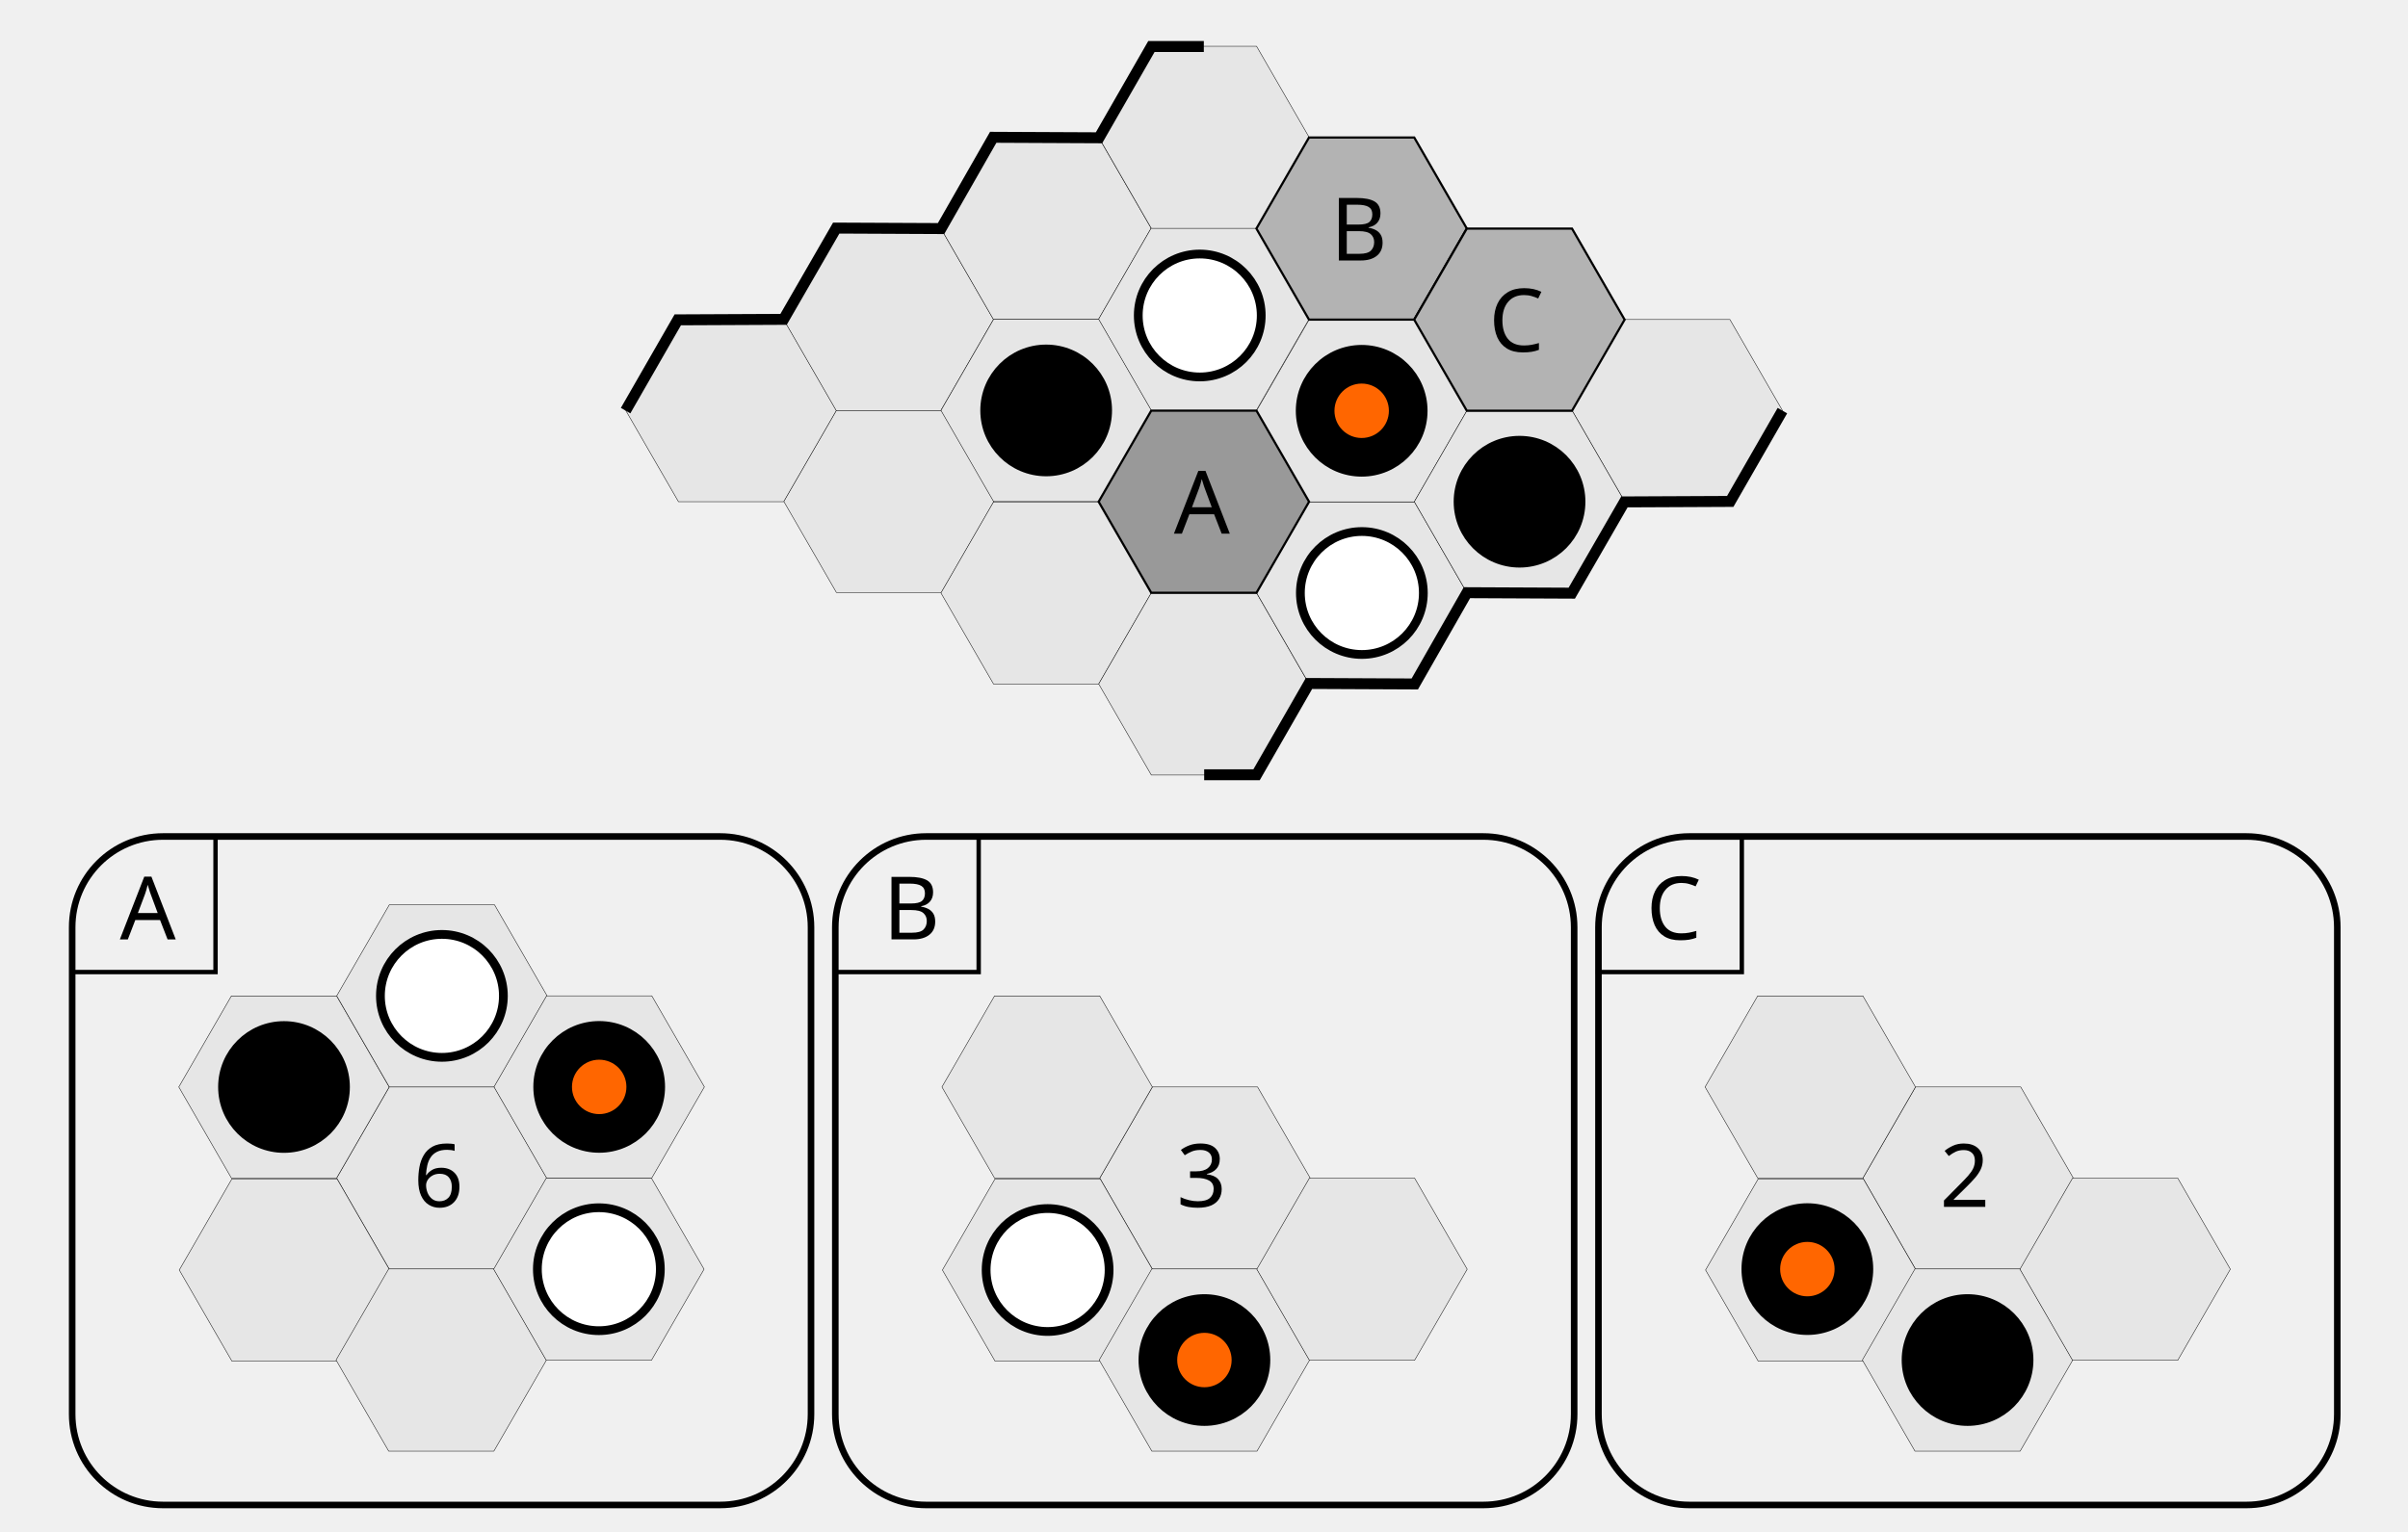
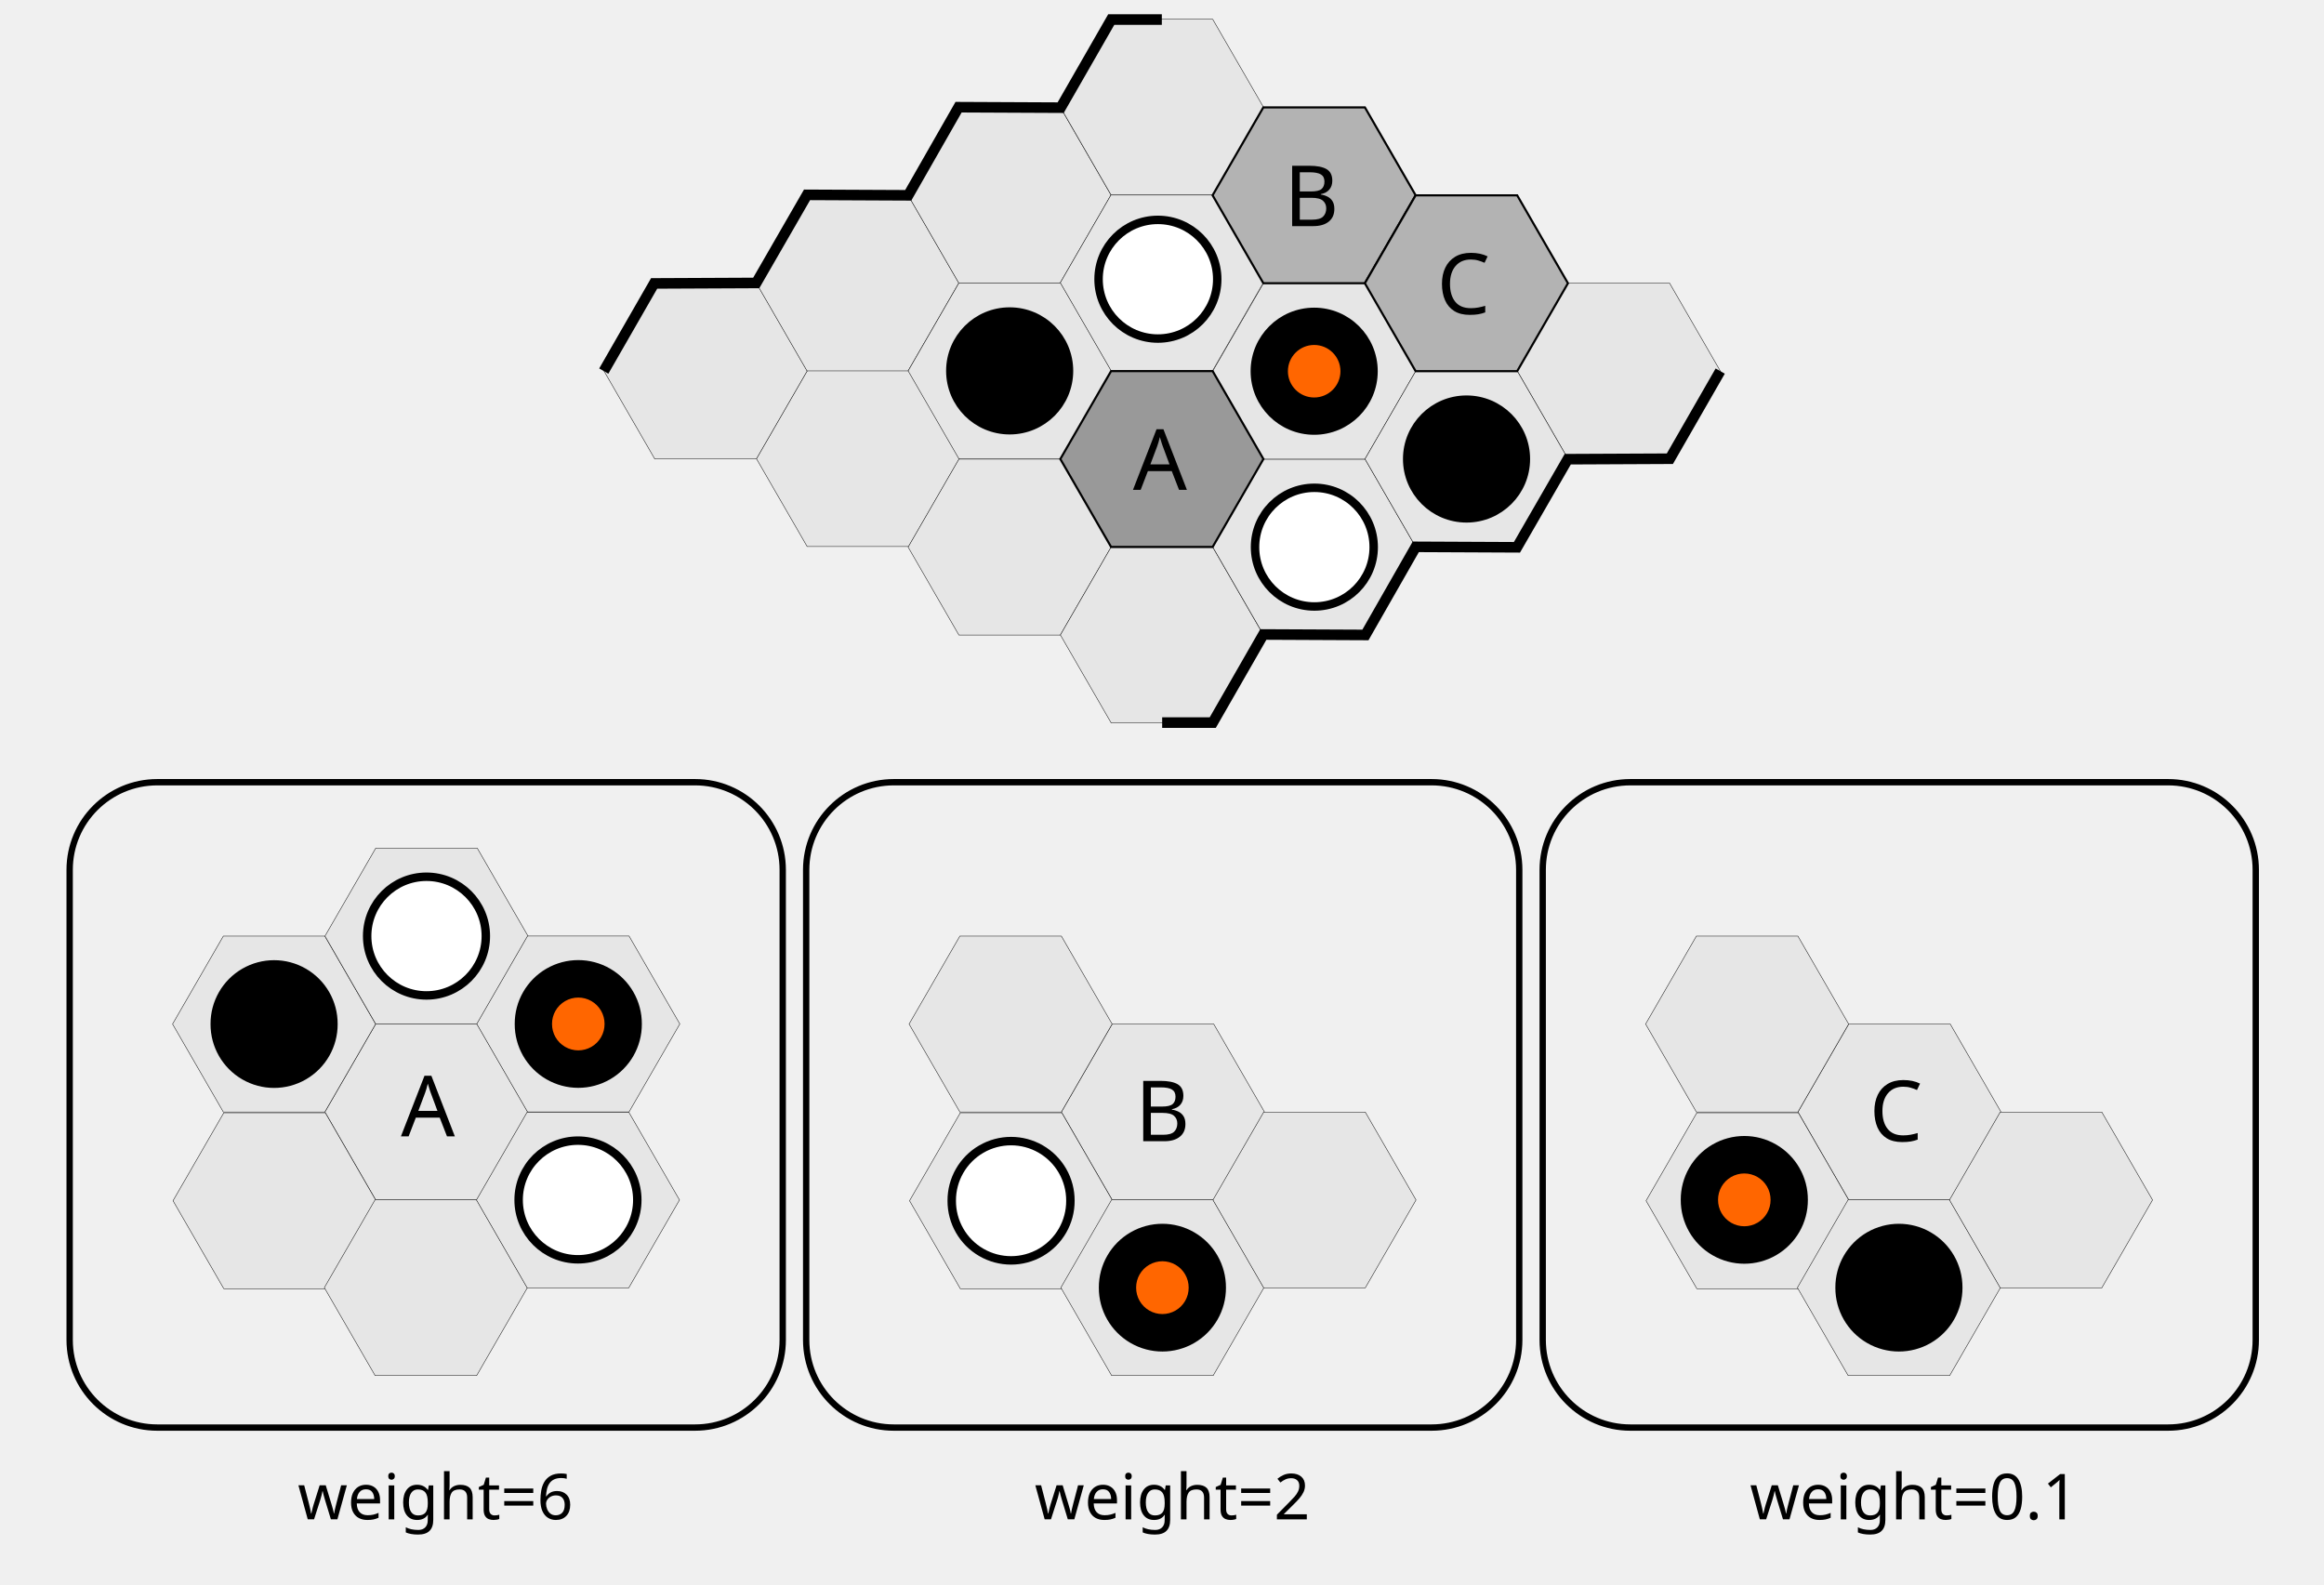
- <svg xmlns="http://www.w3.org/2000/svg" width="1100" height="700" id="svg2" version="1.1">
+ <svg xmlns="http://www.w3.org/2000/svg" width="1100" height="750" id="svg2" version="1.1">
  <defs id="defs4" />
-   <g id="layer1" transform="translate(0,-352.3622)">
-     <g id="g4650" transform="translate(154.8641,309.1763)">
+   <g id="layer1" transform="translate(0,-302.3622)">
+     <g id="g4650" transform="translate(154.8641,247.1763)">
      <path transform="matrix(0.2051602,0,0,0.2051602,209.5946,233.3767)" d="M 319.983,392.372 85.732,392.372 -31.394,189.505 85.732,-13.362 319.983,-13.362 437.108,189.505 z" id="path2989-2-5" style="fill:#e6e6e6;fill-rule:evenodd;stroke:#000000;stroke-width:1px;stroke-linecap:butt;stroke-linejoin:miter;stroke-opacity:1" />
      <path transform="matrix(0.2051602,0,0,0.2051602,281.4064,275.2559)" d="M 319.983,392.372 85.732,392.372 -31.394,189.505 85.732,-13.362 319.983,-13.362 437.108,189.505 z" id="path2989-2-5-8-69" style="fill:#e6e6e6;fill-rule:evenodd;stroke:#000000;stroke-width:1px;stroke-linecap:butt;stroke-linejoin:miter;stroke-opacity:1" />
      <path transform="matrix(0.2051602,0,0,0.2051602,209.3165,150.2426)" d="M 319.983,392.372 85.732,392.372 -31.394,189.505 85.732,-13.362 319.983,-13.362 437.108,189.505 z" id="path2989-2-5-8-6-2-8-3" style="fill:#e6e6e6;fill-rule:evenodd;stroke:#000000;stroke-width:1px;stroke-linecap:butt;stroke-linejoin:miter;stroke-opacity:1" />
      <path transform="matrix(0.2051602,0,0,0.2051602,281.3268,108.607)" d="M 319.983,392.372 85.732,392.372 -31.394,189.505 85.732,-13.362 319.983,-13.362 437.108,189.505 z" id="path2989-2-5-8-6-2-0" style="fill:#e6e6e6;fill-rule:evenodd;stroke:#000000;stroke-width:1px;stroke-linecap:butt;stroke-linejoin:miter;stroke-opacity:1" />
      <path transform="matrix(0.2051602,0,0,0.2051602,353.4953,67.05612)" d="M 319.983,392.372 85.732,392.372 -31.394,189.505 85.732,-13.362 319.983,-13.362 437.108,189.505 z" id="path2989-2-5-5" style="fill:#e6e6e6;fill-rule:evenodd;stroke:#000000;stroke-width:1px;stroke-linecap:butt;stroke-linejoin:miter;stroke-opacity:1" />
      <path transform="matrix(0.2051602,0,0,0.2051602,353.4739,316.8329)" d="M 319.983,392.372 85.732,392.372 -31.394,189.505 85.732,-13.362 319.983,-13.362 437.108,189.505 z" id="path2989-2-5-8-6-2-4-2-1" style="fill:#e6e6e6;fill-rule:evenodd;stroke:#000000;stroke-width:1px;stroke-linecap:butt;stroke-linejoin:miter;stroke-opacity:1" />
      <path transform="matrix(0.2051602,0,0,0.2051602,569.7353,191.9367)" d="M 319.983,392.372 85.732,392.372 -31.394,189.505 85.732,-13.362 319.983,-13.362 437.108,189.505 z" id="path2989-2-5-8-6-2-4-2-1-2-3-4" style="fill:#e6e6e6;fill-rule:evenodd;stroke:#000000;stroke-width:1px;stroke-linecap:butt;stroke-linejoin:miter;stroke-opacity:1" />
      <path transform="matrix(0.2051602,0,0,0.2051602,137.4785,191.9516)" d="M 319.983,392.372 85.732,392.372 -31.394,189.505 85.732,-13.362 319.983,-13.362 437.108,189.505 z" id="path2989-2-5-4" style="fill:#e6e6e6;fill-rule:evenodd;stroke:#000000;stroke-width:1px;stroke-linecap:butt;stroke-linejoin:miter;stroke-opacity:1" />
      <g transform="translate(-4.461532,1.363246)" id="g4426">
        <path style="fill:#e6e6e6;fill-rule:evenodd;stroke:#000000;stroke-width:1px;stroke-linecap:butt;stroke-linejoin:miter;stroke-opacity:1" id="path2989-2-5-8-6-2-4-2-1-2" d="M 319.983,392.372 85.732,392.372 -31.394,189.505 85.732,-13.362 319.983,-13.362 437.108,189.505 z" transform="matrix(0.2051602,0,0,0.2051602,430.0946,273.911)" />
        <path style="fill:#ffffff;stroke:#000000;stroke-width:5.202;stroke-miterlimit:4;stroke-opacity:1;stroke-dasharray:none" id="path3099-1-9" d="m -11.739,490.188 c 0,20.17 -16.351,36.522 -36.522,36.522 -20.17,0 -36.522,-16.351 -36.522,-36.522 0,-20.17 16.351,-36.522 36.522,-36.522 20.17,0 36.522,16.351 36.522,36.522 z" transform="matrix(0.7689769,0,0,0.7689769,508.8243,-64.1536)" />
      </g>
      <g transform="translate(-5.081189,-1.797006)" id="g4430">
        <path style="fill:#e6e6e6;fill-rule:evenodd;stroke:#000000;stroke-width:1px;stroke-linecap:butt;stroke-linejoin:miter;stroke-opacity:1" id="path2989-2-5-5-1" d="M 319.983,392.372 85.732,392.372 -31.394,189.505 85.732,-13.362 319.983,-13.362 437.108,189.505 z" transform="matrix(0.2051602,0,0,0.2051602,430.6274,193.8082)" />
        <path style="fill:#000000;stroke:#000000;stroke-width:5.202;stroke-miterlimit:4;stroke-opacity:1;stroke-dasharray:none" id="path3099-7-8" d="m -11.739,490.188 c 0,20.17 -16.351,36.522 -36.522,36.522 -20.17,0 -36.522,-16.351 -36.522,-36.522 0,-20.17 16.351,-36.522 36.522,-36.522 20.17,0 36.522,16.351 36.522,36.522 z" transform="matrix(0.7689769,0,0,0.7689769,509.3571,-144.2563)" />
      </g>
      <g transform="translate(-5.081189,-0.8055544)" id="g4434">
        <path style="fill:#e6e6e6;fill-rule:evenodd;stroke:#000000;stroke-width:1px;stroke-linecap:butt;stroke-linejoin:miter;stroke-opacity:1" id="path2989-2-5-8-6-9" d="M 319.983,392.372 85.732,392.372 -31.394,189.505 85.732,-13.362 319.983,-13.362 437.108,189.505 z" transform="matrix(0.2051602,0,0,0.2051602,358.44,151.0687)" />
        <path style="fill:#ffffff;stroke:#000000;stroke-width:5.202;stroke-miterlimit:4;stroke-opacity:1;stroke-dasharray:none" id="path3099-1-9-2" d="m -11.739,490.188 c 0,20.17 -16.351,36.522 -36.522,36.522 -20.17,0 -36.522,-16.351 -36.522,-36.522 0,-20.17 16.351,-36.522 36.522,-36.522 20.17,0 36.522,16.351 36.522,36.522 z" transform="matrix(0.7689769,0,0,0.7689769,435.3886,-188.7915)" />
      </g>
      <g transform="translate(-4.523498,-1.239315)" id="g4422">
        <path style="fill:#e6e6e6;fill-rule:evenodd;stroke:#000000;stroke-width:1px;stroke-linecap:butt;stroke-linejoin:miter;stroke-opacity:1" id="path2989-2-5-8-6-2-4-2-1-2-3" d="M 319.983,392.372 85.732,392.372 -31.394,189.505 85.732,-13.362 319.983,-13.362 437.108,189.505 z" transform="matrix(0.2051602,0,0,0.2051602,502.1832,234.8005)" />
        <path style="fill:#000000;stroke:#000000;stroke-width:5.202;stroke-miterlimit:4;stroke-opacity:1;stroke-dasharray:none" id="path3099-7-8-4" d="m -11.739,490.188 c 0,20.17 -16.351,36.522 -36.522,36.522 -20.17,0 -36.522,-16.351 -36.522,-36.522 0,-20.17 16.351,-36.522 36.522,-36.522 20.17,0 36.522,16.351 36.522,36.522 z" transform="matrix(0.7689769,0,0,0.7689769,580.9129,-103.2641)" />
      </g>
      <path transform="matrix(0.3404055,0,0,0.3404055,483.5927,64.02733)" d="m -11.739,490.188 c 0,20.17 -16.351,36.522 -36.522,36.522 -20.17,0 -36.522,-16.351 -36.522,-36.522 0,-20.17 16.351,-36.522 36.522,-36.522 20.17,0 36.522,16.351 36.522,36.522 z" id="path3099-7-3-0" style="fill:#ff6600;stroke:none" />
      <g transform="translate(-5.143155,-0.8675202)" id="g4438">
        <path style="fill:#e6e6e6;fill-rule:evenodd;stroke:#000000;stroke-width:1px;stroke-linecap:butt;stroke-linejoin:miter;stroke-opacity:1" id="path2989-0" d="M 319.983,392.372 85.732,392.372 -31.394,189.505 85.732,-13.362 319.983,-13.362 437.108,189.505 z" transform="matrix(0.2051602,0,0,0.2051602,286.5597,192.7193)" />
        <path style="fill:#000000;stroke:#000000;stroke-width:5.202;stroke-miterlimit:4;stroke-opacity:1;stroke-dasharray:none" id="path3099-7-8-4-7" d="m -11.739,490.188 c 0,20.17 -16.351,36.522 -36.522,36.522 -20.17,0 -36.522,-16.351 -36.522,-36.522 0,-20.17 16.351,-36.522 36.522,-36.522 20.17,0 36.522,16.351 36.522,36.522 z" transform="matrix(0.7689769,0,0,0.7689769,365.2894,-145.3452)" />
      </g>
      <path transform="matrix(0.2051602,0,0,0.2051602,353.4558,233.566)" d="M 319.983,392.372 85.732,392.372 -31.394,189.505 85.732,-13.362 319.983,-13.362 437.108,189.505 z" id="path2989-2-5-8-6-2-4-2" style="fill:#999999;fill-rule:evenodd;stroke:#000000;stroke-width:4.874;stroke-linecap:butt;stroke-linejoin:miter;stroke-miterlimit:4;stroke-opacity:1;stroke-dasharray:none" />
      <path transform="matrix(0.2051602,0,0,0.2051602,425.5217,108.7494)" d="M 319.983,392.372 85.732,392.372 -31.394,189.505 85.732,-13.362 319.983,-13.362 437.108,189.505 z" id="path2989-2-5-8-69-1" style="fill:#b3b3b3;fill-rule:evenodd;stroke:#000000;stroke-width:4.874;stroke-linecap:butt;stroke-linejoin:miter;stroke-miterlimit:4;stroke-opacity:1;stroke-dasharray:none" />
      <path transform="matrix(0.2051602,0,0,0.2051602,497.5978,150.3757)" d="M 319.983,392.372 85.732,392.372 -31.394,189.505 85.732,-13.362 319.983,-13.362 437.108,189.505 z" id="path2989-2-5-8-6-2-4-2-1-2-3-3" style="fill:#b3b3b3;fill-rule:evenodd;stroke:#000000;stroke-width:4.874;stroke-linecap:butt;stroke-linejoin:miter;stroke-miterlimit:4;stroke-opacity:1;stroke-dasharray:none" />
      <text id="text4547" y="287.025" x="381.402" style="font-size:40px;font-style:normal;font-weight:normal;line-height:125%;letter-spacing:0px;word-spacing:0px;fill:#000000;fill-opacity:1;stroke:none;font-family:Sans" xml:space="preserve">
        <tspan y="287.025" x="381.402" id="tspan4549">A</tspan>
      </text>
      <text id="text4551" y="162.208" x="452.872" style="font-size:40px;font-style:normal;font-weight:normal;line-height:125%;letter-spacing:0px;word-spacing:0px;fill:#000000;fill-opacity:1;stroke:none;font-family:Sans" xml:space="preserve">
        <tspan y="162.208" x="452.872" id="tspan4553">B</tspan>
      </text>
      <text id="text4555" y="203.815" x="525.212" style="font-size:40px;font-style:normal;font-weight:normal;line-height:125%;letter-spacing:0px;word-spacing:0px;fill:#000000;fill-opacity:1;stroke:none;font-family:Sans" xml:space="preserve">
        <tspan y="203.815" x="525.212" id="tspan4557">C</tspan>
      </text>
      <path id="path4610" d="m 395.214,397.203 23.942,1e-5 23.942,-41.706 48.326,0.221 23.832,-41.706 47.885,0.221 24.053,-41.706 48.326,-0.221 23.832,-41.485" style="fill:none;stroke:#000000;stroke-width:5;stroke-linecap:butt;stroke-linejoin:miter;stroke-miterlimit:4;stroke-opacity:1;stroke-dasharray:none" />
      <path id="path4610-3" d="m 395.058,64.437 -23.942,-1e-5 -23.942,41.706 -48.326,-0.221 -23.832,41.706 -47.885,-0.221 -24.053,41.706 -48.326,0.221 -23.832,41.485" style="fill:none;stroke:#000000;stroke-width:5;stroke-linecap:butt;stroke-linejoin:miter;stroke-miterlimit:4;stroke-opacity:1;stroke-dasharray:none" />
    </g>
-     <g id="g4984" transform="translate(0.2821338,0)">
-       <g transform="translate(11.94714,264.8589)" id="g4585">
-         <g id="g4563" transform="translate(-319.3465,70.76006)">
-           <path transform="matrix(0.2051602,0,0,0.2051602,467.3343,516.1707)" d="M 319.983,392.372 85.732,392.372 -31.394,189.505 85.732,-13.362 319.983,-13.362 437.108,189.505 z" id="path2989" style="fill:#e6e6e6;fill-rule:evenodd;stroke:#000000;stroke-width:1px;stroke-linecap:butt;stroke-linejoin:miter;stroke-opacity:1" />
-           <path transform="matrix(0.2051602,0,0,0.2051602,395.4504,558.1913)" d="M 319.983,392.372 85.732,392.372 -31.394,189.505 85.732,-13.362 319.983,-13.362 437.108,189.505 z" id="path2989-2" style="fill:#e6e6e6;fill-rule:evenodd;stroke:#000000;stroke-width:1px;stroke-linecap:butt;stroke-linejoin:miter;stroke-opacity:1" />
-           <path transform="matrix(0.2051602,0,0,0.2051602,467.0763,599.327)" d="M 319.983,392.372 85.732,392.372 -31.394,189.505 85.732,-13.362 319.983,-13.362 437.108,189.505 z" id="path2989-2-5-8" style="fill:#e6e6e6;fill-rule:evenodd;stroke:#000000;stroke-width:1px;stroke-linecap:butt;stroke-linejoin:miter;stroke-opacity:1" />
-           <path transform="matrix(0.2051602,0,0,0.2051602,395.2342,474.5615)" d="M 319.983,392.372 85.732,392.372 -31.394,189.505 85.732,-13.362 319.983,-13.362 437.108,189.505 z" id="path2989-2-5-8-6-2-8" style="fill:#e6e6e6;fill-rule:evenodd;stroke:#000000;stroke-width:1px;stroke-linecap:butt;stroke-linejoin:miter;stroke-opacity:1" />
-           <g transform="translate(272.8997,82.05126)" id="g3891">
-             <path style="fill:#e6e6e6;fill-rule:evenodd;stroke:#000000;stroke-width:1px;stroke-linecap:butt;stroke-linejoin:miter;stroke-opacity:1" id="path2989-2-5-8-6-2" d="M 319.983,392.372 85.732,392.372 -31.394,189.505 85.732,-13.362 319.983,-13.362 437.108,189.505 z" transform="matrix(0.2051602,0,0,0.2051602,194.4687,350.8746)" />
-             <path style="fill:#ffffff;stroke:#000000;stroke-width:5.202;stroke-miterlimit:4;stroke-opacity:1;stroke-dasharray:none" id="path3099" d="m -11.739,490.188 c 0,20.17 -16.351,36.522 -36.522,36.522 -20.17,0 -36.522,-16.351 -36.522,-36.522 0,-20.17 16.351,-36.522 36.522,-36.522 20.17,0 36.522,16.351 36.522,36.522 z" transform="matrix(0.7689769,0,0,0.7689769,273.1984,12.81003)" />
-           </g>
-           <g transform="translate(344.5949,206.9483)" id="g3891-7">
-             <path style="fill:#e6e6e6;fill-rule:evenodd;stroke:#000000;stroke-width:1px;stroke-linecap:butt;stroke-linejoin:miter;stroke-opacity:1" id="path2989-2-5-8-6-2-4" d="M 319.983,392.372 85.732,392.372 -31.394,189.505 85.732,-13.362 319.983,-13.362 437.108,189.505 z" transform="matrix(0.2051602,0,0,0.2051602,194.4687,350.8746)" />
-             <path style="fill:#ffffff;stroke:#000000;stroke-width:5.202;stroke-miterlimit:4;stroke-opacity:1;stroke-dasharray:none" id="path3099-1" d="m -11.739,490.188 c 0,20.17 -16.351,36.522 -36.522,36.522 -20.17,0 -36.522,-16.351 -36.522,-36.522 0,-20.17 16.351,-36.522 36.522,-36.522 20.17,0 36.522,16.351 36.522,36.522 z" transform="matrix(0.7689769,0,0,0.7689769,273.1984,12.81003)" />
-           </g>
-           <path transform="matrix(0.2051602,0,0,0.2051602,539.2145,474.5201)" d="M 319.983,392.372 85.732,392.372 -31.394,189.505 85.732,-13.362 319.983,-13.362 437.108,189.505 z" id="path2989-2-5-8-6" style="fill:#e6e6e6;fill-rule:evenodd;stroke:#000000;stroke-width:1px;stroke-linecap:butt;stroke-linejoin:miter;stroke-opacity:1" />
-           <path transform="matrix(0.7689769,0,0,0.7689769,617.9443,136.4555)" d="m -11.739,490.188 c 0,20.17 -16.351,36.522 -36.522,36.522 -20.17,0 -36.522,-16.351 -36.522,-36.522 0,-20.17 16.351,-36.522 36.522,-36.522 20.17,0 36.522,16.351 36.522,36.522 z" id="path3099-7" style="fill:#000000;stroke:#000000;stroke-width:5.202;stroke-miterlimit:4;stroke-opacity:1;stroke-dasharray:none" />
-           <path transform="matrix(0.3404055,0,0,0.3404055,597.261,346.5362)" d="m -11.739,490.188 c 0,20.17 -16.351,36.522 -36.522,36.522 -20.17,0 -36.522,-16.351 -36.522,-36.522 0,-20.17 16.351,-36.522 36.522,-36.522 20.17,0 36.522,16.351 36.522,36.522 z" id="path3099-7-3" style="fill:#ff6600;stroke:none" />
-           <text id="text4006" y="568.216" x="495.992" style="font-size:40px;font-style:normal;font-weight:normal;line-height:125%;letter-spacing:0px;word-spacing:0px;fill:#000000;fill-opacity:1;stroke:none;font-family:Sans" xml:space="preserve">
-             <tspan y="568.216" x="495.992" id="tspan4008">6</tspan>
-           </text>
-           <path transform="matrix(0.7689769,0,0,0.7689769,473.9639,136.4969)" d="m -11.739,490.188 c 0,20.17 -16.351,36.522 -36.522,36.522 -20.17,0 -36.522,-16.351 -36.522,-36.522 0,-20.17 16.351,-36.522 36.522,-36.522 20.17,0 36.522,16.351 36.522,36.522 z" id="path3099-7-68" style="fill:#000000;stroke:#000000;stroke-width:5.202;stroke-miterlimit:4;stroke-opacity:1;stroke-dasharray:none" />
-         </g>
-         <text xml:space="preserve" style="font-size:40px;font-style:normal;font-weight:normal;line-height:125%;letter-spacing:0px;word-spacing:0px;fill:#000000;fill-opacity:1;stroke:none;font-family:Sans" x="42.528" y="516.756" id="text4559">
-           <tspan id="tspan4561" x="42.528" y="516.756">A</tspan>
-         </text>
-         <rect style="fill:none;stroke:#000000;stroke-width:3;stroke-miterlimit:4;stroke-opacity:1;stroke-dasharray:none" id="rect4581" width="337.51" height="305.456" x="20.741" y="469.732" ry="41.482" />
-         <path style="fill:none;stroke:#000000;stroke-width:2;stroke-linecap:butt;stroke-linejoin:miter;stroke-miterlimit:4;stroke-opacity:1;stroke-dasharray:none" d="m 19.567,531.679 66.661,0 0,-63.013" id="path4583" />
+     <g id="g3354">
+       <path transform="matrix(0.2051602,0,0,0.2051602,160.2171,789.7897)" d="M 319.983,392.372 85.732,392.372 -31.394,189.505 85.732,-13.362 319.983,-13.362 437.108,189.505 z" id="path2989" style="fill:#e6e6e6;fill-rule:evenodd;stroke:#000000;stroke-width:1px;stroke-linecap:butt;stroke-linejoin:miter;stroke-opacity:1" />
+       <path transform="matrix(0.2051602,0,0,0.2051602,88.33315,831.8103)" d="M 319.983,392.372 85.732,392.372 -31.394,189.505 85.732,-13.362 319.983,-13.362 437.108,189.505 z" id="path2989-2" style="fill:#e6e6e6;fill-rule:evenodd;stroke:#000000;stroke-width:1px;stroke-linecap:butt;stroke-linejoin:miter;stroke-opacity:1" />
+       <path transform="matrix(0.2051602,0,0,0.2051602,159.9591,872.9459)" d="M 319.983,392.372 85.732,392.372 -31.394,189.505 85.732,-13.362 319.983,-13.362 437.108,189.505 z" id="path2989-2-5-8" style="fill:#e6e6e6;fill-rule:evenodd;stroke:#000000;stroke-width:1px;stroke-linecap:butt;stroke-linejoin:miter;stroke-opacity:1" />
+       <path transform="matrix(0.2051602,0,0,0.2051602,88.11699,748.1804)" d="M 319.983,392.372 85.732,392.372 -31.394,189.505 85.732,-13.362 319.983,-13.362 437.108,189.505 z" id="path2989-2-5-8-6-2-8" style="fill:#e6e6e6;fill-rule:evenodd;stroke:#000000;stroke-width:1px;stroke-linecap:butt;stroke-linejoin:miter;stroke-opacity:1" />
+       <g transform="translate(-34.21745,355.6702)" id="g3891">
+         <path style="fill:#e6e6e6;fill-rule:evenodd;stroke:#000000;stroke-width:1px;stroke-linecap:butt;stroke-linejoin:miter;stroke-opacity:1" id="path2989-2-5-8-6-2" d="M 319.983,392.372 85.732,392.372 -31.394,189.505 85.732,-13.362 319.983,-13.362 437.108,189.505 z" transform="matrix(0.2051602,0,0,0.2051602,194.4687,350.8746)" />
+         <path style="fill:#ffffff;stroke:#000000;stroke-width:5.202;stroke-miterlimit:4;stroke-opacity:1;stroke-dasharray:none" id="path3099" d="m -11.739,490.188 c 0,20.17 -16.351,36.522 -36.522,36.522 -20.17,0 -36.522,-16.351 -36.522,-36.522 0,-20.17 16.351,-36.522 36.522,-36.522 20.17,0 36.522,16.351 36.522,36.522 z" transform="matrix(0.7689769,0,0,0.7689769,273.1984,12.81003)" />
      </g>
-       <g transform="translate(-4.305393,344.7997)" id="g4952">
-         <path style="fill:#e6e6e6;fill-rule:evenodd;stroke:#000000;stroke-width:1px;stroke-linecap:butt;stroke-linejoin:miter;stroke-opacity:1" id="path2989-1" d="M 319.983,392.372 85.732,392.372 -31.394,189.505 85.732,-13.362 319.983,-13.362 437.108,189.505 z" transform="matrix(0.2051602,0,0,0.2051602,512.8519,506.99)" />
-         <path style="fill:#e6e6e6;fill-rule:evenodd;stroke:#000000;stroke-width:1px;stroke-linecap:butt;stroke-linejoin:miter;stroke-opacity:1" id="path2989-2-2" d="M 319.983,392.372 85.732,392.372 -31.394,189.505 85.732,-13.362 319.983,-13.362 437.108,189.505 z" transform="matrix(0.2051602,0,0,0.2051602,440.968,549.0106)" />
-         <path style="fill:#e6e6e6;fill-rule:evenodd;stroke:#000000;stroke-width:1px;stroke-linecap:butt;stroke-linejoin:miter;stroke-opacity:1" id="path2989-2-5-8-2" d="M 319.983,392.372 85.732,392.372 -31.394,189.505 85.732,-13.362 319.983,-13.362 437.108,189.505 z" transform="matrix(0.2051602,0,0,0.2051602,512.5939,590.1462)" />
-         <path style="fill:#e6e6e6;fill-rule:evenodd;stroke:#000000;stroke-width:1px;stroke-linecap:butt;stroke-linejoin:miter;stroke-opacity:1" id="path2989-2-5-8-6-2-8-8" d="M 319.983,392.372 85.732,392.372 -31.394,189.505 85.732,-13.362 319.983,-13.362 437.108,189.505 z" transform="matrix(0.2051602,0,0,0.2051602,440.7518,465.3807)" />
-         <path style="fill:#ffffff;stroke:#000000;stroke-width:5.202;stroke-miterlimit:4;stroke-opacity:1;stroke-dasharray:none" id="path3099-9" d="m -11.739,490.188 c 0,20.17 -16.351,36.522 -36.522,36.522 -20.17,0 -36.522,-16.351 -36.522,-36.522 0,-20.17 16.351,-36.522 36.522,-36.522 20.17,0 36.522,16.351 36.522,36.522 z" transform="matrix(0.7689769,0,0,0.7689769,519.6977,210.946)" />
-         <path style="fill:#e6e6e6;fill-rule:evenodd;stroke:#000000;stroke-width:1px;stroke-linecap:butt;stroke-linejoin:miter;stroke-opacity:1" id="path2989-2-5-8-6-2-4-0" d="M 319.983,392.372 85.732,392.372 -31.394,189.505 85.732,-13.362 319.983,-13.362 437.108,189.505 z" transform="matrix(0.2051602,0,0,0.2051602,584.5813,548.6422)" />
-         <path style="fill:#000000;stroke:#000000;stroke-width:5.202;stroke-miterlimit:4;stroke-opacity:1;stroke-dasharray:none" id="path3099-7-7" d="m -11.739,490.188 c 0,20.17 -16.351,36.522 -36.522,36.522 -20.17,0 -36.522,-16.351 -36.522,-36.522 0,-20.17 16.351,-36.522 36.522,-36.522 20.17,0 36.522,16.351 36.522,36.522 z" transform="matrix(0.7689769,0,0,0.7689769,591.3236,252.0816)" />
-         <path style="fill:#ff6600;stroke:none" id="path3099-7-3-4" d="m -11.739,490.188 c 0,20.17 -16.351,36.522 -36.522,36.522 -20.17,0 -36.522,-16.351 -36.522,-36.522 0,-20.17 16.351,-36.522 36.522,-36.522 20.17,0 36.522,16.351 36.522,36.522 z" transform="matrix(0.3404055,0,0,0.3404055,570.6404,462.1623)" />
-         <text xml:space="preserve" style="font-size:40px;font-style:normal;font-weight:normal;line-height:125%;letter-spacing:0px;word-spacing:0px;fill:#000000;fill-opacity:1;stroke:none;font-family:Sans" x="541.51" y="559.035" id="text4006-7">
-           <tspan id="tspan4008-2" x="541.51" y="559.035">3</tspan>
-         </text>
-         <text xml:space="preserve" style="font-size:40px;font-style:normal;font-weight:normal;line-height:125%;letter-spacing:0px;word-spacing:0px;fill:#000000;fill-opacity:1;stroke:none;font-family:Sans" x="407.392" y="436.815" id="text4559-8">
-           <tspan id="tspan4561-8" x="407.392" y="436.815">B</tspan>
-         </text>
-         <rect style="fill:none;stroke:#000000;stroke-width:3;stroke-miterlimit:4;stroke-opacity:1;stroke-dasharray:none" id="rect4581-9" width="337.51" height="305.456" x="385.605" y="389.792" ry="41.482" />
-         <path style="fill:none;stroke:#000000;stroke-width:2;stroke-linecap:butt;stroke-linejoin:miter;stroke-miterlimit:4;stroke-opacity:1;stroke-dasharray:none" d="m 384.431,451.738 66.661,0 0,-63.013" id="path4583-9" />
+       <g transform="translate(37.47774,480.5673)" id="g3891-7">
+         <path style="fill:#e6e6e6;fill-rule:evenodd;stroke:#000000;stroke-width:1px;stroke-linecap:butt;stroke-linejoin:miter;stroke-opacity:1" id="path2989-2-5-8-6-2-4" d="M 319.983,392.372 85.732,392.372 -31.394,189.505 85.732,-13.362 319.983,-13.362 437.108,189.505 z" transform="matrix(0.2051602,0,0,0.2051602,194.4687,350.8746)" />
+         <path style="fill:#ffffff;stroke:#000000;stroke-width:5.202;stroke-miterlimit:4;stroke-opacity:1;stroke-dasharray:none" id="path3099-1" d="m -11.739,490.188 c 0,20.17 -16.351,36.522 -36.522,36.522 -20.17,0 -36.522,-16.351 -36.522,-36.522 0,-20.17 16.351,-36.522 36.522,-36.522 20.17,0 36.522,16.351 36.522,36.522 z" transform="matrix(0.7689769,0,0,0.7689769,273.1984,12.81003)" />
      </g>
-       <g transform="translate(524.4394,17.83512)" id="g4968">
-         <path style="fill:#e6e6e6;fill-rule:evenodd;stroke:#000000;stroke-width:1px;stroke-linecap:butt;stroke-linejoin:miter;stroke-opacity:1" id="path2989-1-8" d="M 319.983,392.372 85.732,392.372 -31.394,189.505 85.732,-13.362 319.983,-13.362 437.108,189.505 z" transform="matrix(0.2051602,0,0,0.2051602,332.7186,833.9545)" />
-         <path style="fill:#e6e6e6;fill-rule:evenodd;stroke:#000000;stroke-width:1px;stroke-linecap:butt;stroke-linejoin:miter;stroke-opacity:1" id="path2989-2-2-4" d="M 319.983,392.372 85.732,392.372 -31.394,189.505 85.732,-13.362 319.983,-13.362 437.108,189.505 z" transform="matrix(0.2051602,0,0,0.2051602,260.8347,875.9751)" />
-         <path style="fill:#e6e6e6;fill-rule:evenodd;stroke:#000000;stroke-width:1px;stroke-linecap:butt;stroke-linejoin:miter;stroke-opacity:1" id="path2989-2-5-8-2-5" d="M 319.983,392.372 85.732,392.372 -31.394,189.505 85.732,-13.362 319.983,-13.362 437.108,189.505 z" transform="matrix(0.2051602,0,0,0.2051602,332.4607,917.1108)" />
-         <path style="fill:#e6e6e6;fill-rule:evenodd;stroke:#000000;stroke-width:1px;stroke-linecap:butt;stroke-linejoin:miter;stroke-opacity:1" id="path2989-2-5-8-6-2-8-8-5" d="M 319.983,392.372 85.732,392.372 -31.394,189.505 85.732,-13.362 319.983,-13.362 437.108,189.505 z" transform="matrix(0.2051602,0,0,0.2051602,260.6185,792.3453)" />
-         <path style="fill:#e6e6e6;fill-rule:evenodd;stroke:#000000;stroke-width:1px;stroke-linecap:butt;stroke-linejoin:miter;stroke-opacity:1" id="path2989-2-5-8-6-2-4-0-7" d="M 319.983,392.372 85.732,392.372 -31.394,189.505 85.732,-13.362 319.983,-13.362 437.108,189.505 z" transform="matrix(0.2051602,0,0,0.2051602,404.448,875.6067)" />
-         <path style="fill:#000000;stroke:#000000;stroke-width:5.202;stroke-miterlimit:4;stroke-opacity:1;stroke-dasharray:none" id="path3099-7-7-3" d="m -11.739,490.188 c 0,20.17 -16.351,36.522 -36.522,36.522 -20.17,0 -36.522,-16.351 -36.522,-36.522 0,-20.17 16.351,-36.522 36.522,-36.522 20.17,0 36.522,16.351 36.522,36.522 z" transform="matrix(0.7689769,0,0,0.7689769,338.011,537.4942)" />
-         <path style="fill:#ff6600;stroke:none" id="path3099-7-3-4-5" d="m -11.739,490.188 c 0,20.17 -16.351,36.522 -36.522,36.522 -20.17,0 -36.522,-16.351 -36.522,-36.522 0,-20.17 16.351,-36.522 36.522,-36.522 20.17,0 36.522,16.351 36.522,36.522 z" transform="matrix(0.3404055,0,0,0.3404055,317.3278,747.5749)" />
-         <text xml:space="preserve" style="font-size:40px;font-style:normal;font-weight:normal;line-height:125%;letter-spacing:0px;word-spacing:0px;fill:#000000;fill-opacity:1;stroke:none;font-family:Sans" x="361.377" y="885.999" id="text4006-7-0">
-           <tspan x="361.377" y="885.999" id="tspan4946">2</tspan>
-         </text>
-         <path style="fill:#000000;stroke:#000000;stroke-width:5.202;stroke-miterlimit:4;stroke-opacity:1;stroke-dasharray:none" id="path3099-7-68-5-8" d="m -11.739,490.188 c 0,20.17 -16.351,36.522 -36.522,36.522 -20.17,0 -36.522,-16.351 -36.522,-36.522 0,-20.17 16.351,-36.522 36.522,-36.522 20.17,0 36.522,16.351 36.522,36.522 z" transform="matrix(0.7689769,0,0,0.7689769,411.1904,579.0462)" />
-         <text xml:space="preserve" style="font-size:40px;font-style:normal;font-weight:normal;line-height:125%;letter-spacing:0px;word-spacing:0px;fill:#000000;fill-opacity:1;stroke:none;font-family:Sans" x="227.259" y="763.78" id="text4559-8-4">
-           <tspan id="tspan4561-8-2" x="227.259" y="763.78">C</tspan>
-         </text>
-         <rect style="fill:none;stroke:#000000;stroke-width:3;stroke-miterlimit:4;stroke-opacity:1;stroke-dasharray:none" id="rect4581-9-4" width="337.51" height="305.456" x="205.472" y="716.756" ry="41.482" />
-         <path style="fill:none;stroke:#000000;stroke-width:2;stroke-linecap:butt;stroke-linejoin:miter;stroke-miterlimit:4;stroke-opacity:1;stroke-dasharray:none" d="m 204.298,778.703 66.661,0 0,-63.013" id="path4583-9-1" />
-       </g>
+       <path transform="matrix(0.2051602,0,0,0.2051602,232.0973,748.139)" d="M 319.983,392.372 85.732,392.372 -31.394,189.505 85.732,-13.362 319.983,-13.362 437.108,189.505 z" id="path2989-2-5-8-6" style="fill:#e6e6e6;fill-rule:evenodd;stroke:#000000;stroke-width:1px;stroke-linecap:butt;stroke-linejoin:miter;stroke-opacity:1" />
+       <path transform="matrix(0.7689769,0,0,0.7689769,310.827,410.0745)" d="m -11.739,490.188 a 36.522,36.522 0 1 1 -73.043,0 36.522,36.522 0 1 1 73.043,0 z" id="path3099-7" style="fill:#000000;stroke:#000000;stroke-width:5.202;stroke-miterlimit:4;stroke-opacity:1;stroke-dasharray:none" />
+       <path transform="matrix(0.3404055,0,0,0.3404055,290.1438,620.1552)" d="m -11.739,490.188 a 36.522,36.522 0 1 1 -73.043,0 36.522,36.522 0 1 1 73.043,0 z" id="path3099-7-3" style="fill:#ff6600;stroke:none" />
+       <path transform="matrix(0.7689769,0,0,0.7689769,166.8467,410.1159)" d="m -11.739,490.188 a 36.522,36.522 0 1 1 -73.043,0 36.522,36.522 0 1 1 73.043,0 z" id="path3099-7-68" style="fill:#000000;stroke:#000000;stroke-width:5.202;stroke-miterlimit:4;stroke-opacity:1;stroke-dasharray:none" />
+       <text id="text4559" y="840.212" x="189.77" style="font-size:40px;font-style:normal;font-weight:normal;line-height:125%;letter-spacing:0px;word-spacing:0px;fill:#000000;fill-opacity:1;stroke:none;font-family:Sans" xml:space="preserve">
+         <tspan y="840.212" x="189.77" id="tspan4561">A</tspan>
+       </text>
+       <rect ry="41.482" y="672.591" x="32.97" height="305.456" width="337.51" id="rect4581" style="fill:none;stroke:#000000;stroke-width:3;stroke-miterlimit:4;stroke-opacity:1;stroke-dasharray:none" />
    </g>
+     <g id="g3389">
+       <path transform="matrix(0.2051602,0,0,0.2051602,857.4401,789.7897)" d="M 319.983,392.372 85.732,392.372 -31.394,189.505 85.732,-13.362 319.983,-13.362 437.108,189.505 z" id="path2989-1-8" style="fill:#e6e6e6;fill-rule:evenodd;stroke:#000000;stroke-width:1px;stroke-linecap:butt;stroke-linejoin:miter;stroke-opacity:1" />
+       <path transform="matrix(0.2051602,0,0,0.2051602,785.5562,831.8103)" d="M 319.983,392.372 85.732,392.372 -31.394,189.505 85.732,-13.362 319.983,-13.362 437.108,189.505 z" id="path2989-2-2-4" style="fill:#e6e6e6;fill-rule:evenodd;stroke:#000000;stroke-width:1px;stroke-linecap:butt;stroke-linejoin:miter;stroke-opacity:1" />
+       <path transform="matrix(0.2051602,0,0,0.2051602,857.1821,872.9459)" d="M 319.983,392.372 85.732,392.372 -31.394,189.505 85.732,-13.362 319.983,-13.362 437.108,189.505 z" id="path2989-2-5-8-2-5" style="fill:#e6e6e6;fill-rule:evenodd;stroke:#000000;stroke-width:1px;stroke-linecap:butt;stroke-linejoin:miter;stroke-opacity:1" />
+       <path transform="matrix(0.2051602,0,0,0.2051602,785.34,748.1804)" d="M 319.983,392.372 85.732,392.372 -31.394,189.505 85.732,-13.362 319.983,-13.362 437.108,189.505 z" id="path2989-2-5-8-6-2-8-8-5" style="fill:#e6e6e6;fill-rule:evenodd;stroke:#000000;stroke-width:1px;stroke-linecap:butt;stroke-linejoin:miter;stroke-opacity:1" />
+       <path transform="matrix(0.2051602,0,0,0.2051602,929.1695,831.4418)" d="M 319.983,392.372 85.732,392.372 -31.394,189.505 85.732,-13.362 319.983,-13.362 437.108,189.505 z" id="path2989-2-5-8-6-2-4-0-7" style="fill:#e6e6e6;fill-rule:evenodd;stroke:#000000;stroke-width:1px;stroke-linecap:butt;stroke-linejoin:miter;stroke-opacity:1" />
+       <path transform="matrix(0.7689769,0,0,0.7689769,862.7325,493.3293)" d="m -11.739,490.188 a 36.522,36.522 0 1 1 -73.043,0 36.522,36.522 0 1 1 73.043,0 z" id="path3099-7-7-3" style="fill:#000000;stroke:#000000;stroke-width:5.202;stroke-miterlimit:4;stroke-opacity:1;stroke-dasharray:none" />
+       <path transform="matrix(0.3404055,0,0,0.3404055,842.0493,703.41)" d="m -11.739,490.188 a 36.522,36.522 0 1 1 -73.043,0 36.522,36.522 0 1 1 73.043,0 z" id="path3099-7-3-4-5" style="fill:#ff6600;stroke:none" />
+       <path transform="matrix(0.7689769,0,0,0.7689769,935.9119,534.8813)" d="m -11.739,490.188 a 36.522,36.522 0 1 1 -73.043,0 36.522,36.522 0 1 1 73.043,0 z" id="path3099-7-68-5-8" style="fill:#000000;stroke:#000000;stroke-width:5.202;stroke-miterlimit:4;stroke-opacity:1;stroke-dasharray:none" />
+       <text id="text4559-8-4" y="842.517" x="884.758" style="font-size:40px;font-style:normal;font-weight:normal;line-height:125%;letter-spacing:0px;word-spacing:0px;fill:#000000;fill-opacity:1;stroke:none;font-family:Sans" xml:space="preserve">
+         <tspan y="842.517" x="884.758" id="tspan4561-8-2">C</tspan>
+       </text>
+       <rect ry="41.482" y="672.591" x="730.193" height="305.456" width="337.51" id="rect4581-9-4" style="fill:none;stroke:#000000;stroke-width:3;stroke-miterlimit:4;stroke-opacity:1;stroke-dasharray:none" />
+     </g>
+     <text xml:space="preserve" style="font-size:20px;font-style:normal;font-variant:normal;font-weight:normal;font-stretch:normal;line-height:125%;letter-spacing:0px;word-spacing:0px;fill:#000000;fill-opacity:1;stroke:none;font-family:Droid Sans;-inkscape-font-specification:Droid Sans" x="140.92" y="1021.487" id="text3265">
+       <tspan id="tspan3267" x="140.92" y="1021.487" style="font-size:30px">weight=6</tspan>
+     </text>
+     <g id="g3416">
+       <path transform="matrix(0.2051602,0,0,0.2051602,508.8286,789.7897)" d="M 319.983,392.372 85.732,392.372 -31.394,189.505 85.732,-13.362 319.983,-13.362 437.108,189.505 z" id="path2989-1" style="fill:#e6e6e6;fill-rule:evenodd;stroke:#000000;stroke-width:1px;stroke-linecap:butt;stroke-linejoin:miter;stroke-opacity:1" />
+       <path transform="matrix(0.2051602,0,0,0.2051602,436.9447,831.8103)" d="M 319.983,392.372 85.732,392.372 -31.394,189.505 85.732,-13.362 319.983,-13.362 437.108,189.505 z" id="path2989-2-2" style="fill:#e6e6e6;fill-rule:evenodd;stroke:#000000;stroke-width:1px;stroke-linecap:butt;stroke-linejoin:miter;stroke-opacity:1" />
+       <path transform="matrix(0.2051602,0,0,0.2051602,508.5707,872.9459)" d="M 319.983,392.372 85.732,392.372 -31.394,189.505 85.732,-13.362 319.983,-13.362 437.108,189.505 z" id="path2989-2-5-8-2" style="fill:#e6e6e6;fill-rule:evenodd;stroke:#000000;stroke-width:1px;stroke-linecap:butt;stroke-linejoin:miter;stroke-opacity:1" />
+       <path transform="matrix(0.2051602,0,0,0.2051602,436.7285,748.1804)" d="M 319.983,392.372 85.732,392.372 -31.394,189.505 85.732,-13.362 319.983,-13.362 437.108,189.505 z" id="path2989-2-5-8-6-2-8-8" style="fill:#e6e6e6;fill-rule:evenodd;stroke:#000000;stroke-width:1px;stroke-linecap:butt;stroke-linejoin:miter;stroke-opacity:1" />
+       <path transform="matrix(0.7689769,0,0,0.7689769,515.6744,493.7457)" d="m -11.739,490.188 a 36.522,36.522 0 1 1 -73.043,0 36.522,36.522 0 1 1 73.043,0 z" id="path3099-9" style="fill:#ffffff;stroke:#000000;stroke-width:5.202;stroke-miterlimit:4;stroke-opacity:1;stroke-dasharray:none" />
+       <path transform="matrix(0.2051602,0,0,0.2051602,580.558,831.4418)" d="M 319.983,392.372 85.732,392.372 -31.394,189.505 85.732,-13.362 319.983,-13.362 437.108,189.505 z" id="path2989-2-5-8-6-2-4-0" style="fill:#e6e6e6;fill-rule:evenodd;stroke:#000000;stroke-width:1px;stroke-linecap:butt;stroke-linejoin:miter;stroke-opacity:1" />
+       <path transform="matrix(0.7689769,0,0,0.7689769,587.3004,534.8813)" d="m -11.739,490.188 a 36.522,36.522 0 1 1 -73.043,0 36.522,36.522 0 1 1 73.043,0 z" id="path3099-7-7" style="fill:#000000;stroke:#000000;stroke-width:5.202;stroke-miterlimit:4;stroke-opacity:1;stroke-dasharray:none" />
+       <path transform="matrix(0.3404055,0,0,0.3404055,566.6171,744.962)" d="m -11.739,490.188 a 36.522,36.522 0 1 1 -73.043,0 36.522,36.522 0 1 1 73.043,0 z" id="path3099-7-3-4" style="fill:#ff6600;stroke:none" />
+       <text id="text4559-8" y="842.517" x="537.244" style="font-size:40px;font-style:normal;font-weight:normal;line-height:125%;letter-spacing:0px;word-spacing:0px;fill:#000000;fill-opacity:1;stroke:none;font-family:Sans" xml:space="preserve">
+         <tspan y="842.517" x="537.244" id="tspan4561-8">B</tspan>
+       </text>
+       <rect ry="41.482" y="672.591" x="381.582" height="305.456" width="337.51" id="rect4581-9" style="fill:none;stroke:#000000;stroke-width:3;stroke-miterlimit:4;stroke-opacity:1;stroke-dasharray:none" />
+     </g>
+     <text xml:space="preserve" style="font-size:20px;font-style:normal;font-variant:normal;font-weight:normal;font-stretch:normal;line-height:125%;letter-spacing:0px;word-spacing:0px;fill:#000000;fill-opacity:1;stroke:none;font-family:Droid Sans;-inkscape-font-specification:Droid Sans" x="489.722" y="1021.487" id="text3269">
+       <tspan style="font-size:30px" id="tspan3271" x="489.722" y="1021.487">weight=2</tspan>
+       <tspan style="font-size:30px" x="489.722" y="1058.987" id="tspan3273" />
+     </text>
+     <text xml:space="preserve" style="font-size:20px;font-style:normal;font-variant:normal;font-weight:normal;font-stretch:normal;line-height:125%;letter-spacing:0px;word-spacing:0px;fill:#000000;fill-opacity:1;stroke:none;font-family:Droid Sans;-inkscape-font-specification:Droid Sans" x="828.233" y="1021.487" id="text3275">
+       <tspan id="tspan3277" x="828.233" y="1021.487" style="font-size:30px">weight=0.1</tspan>
+     </text>
  </g>
</svg>
